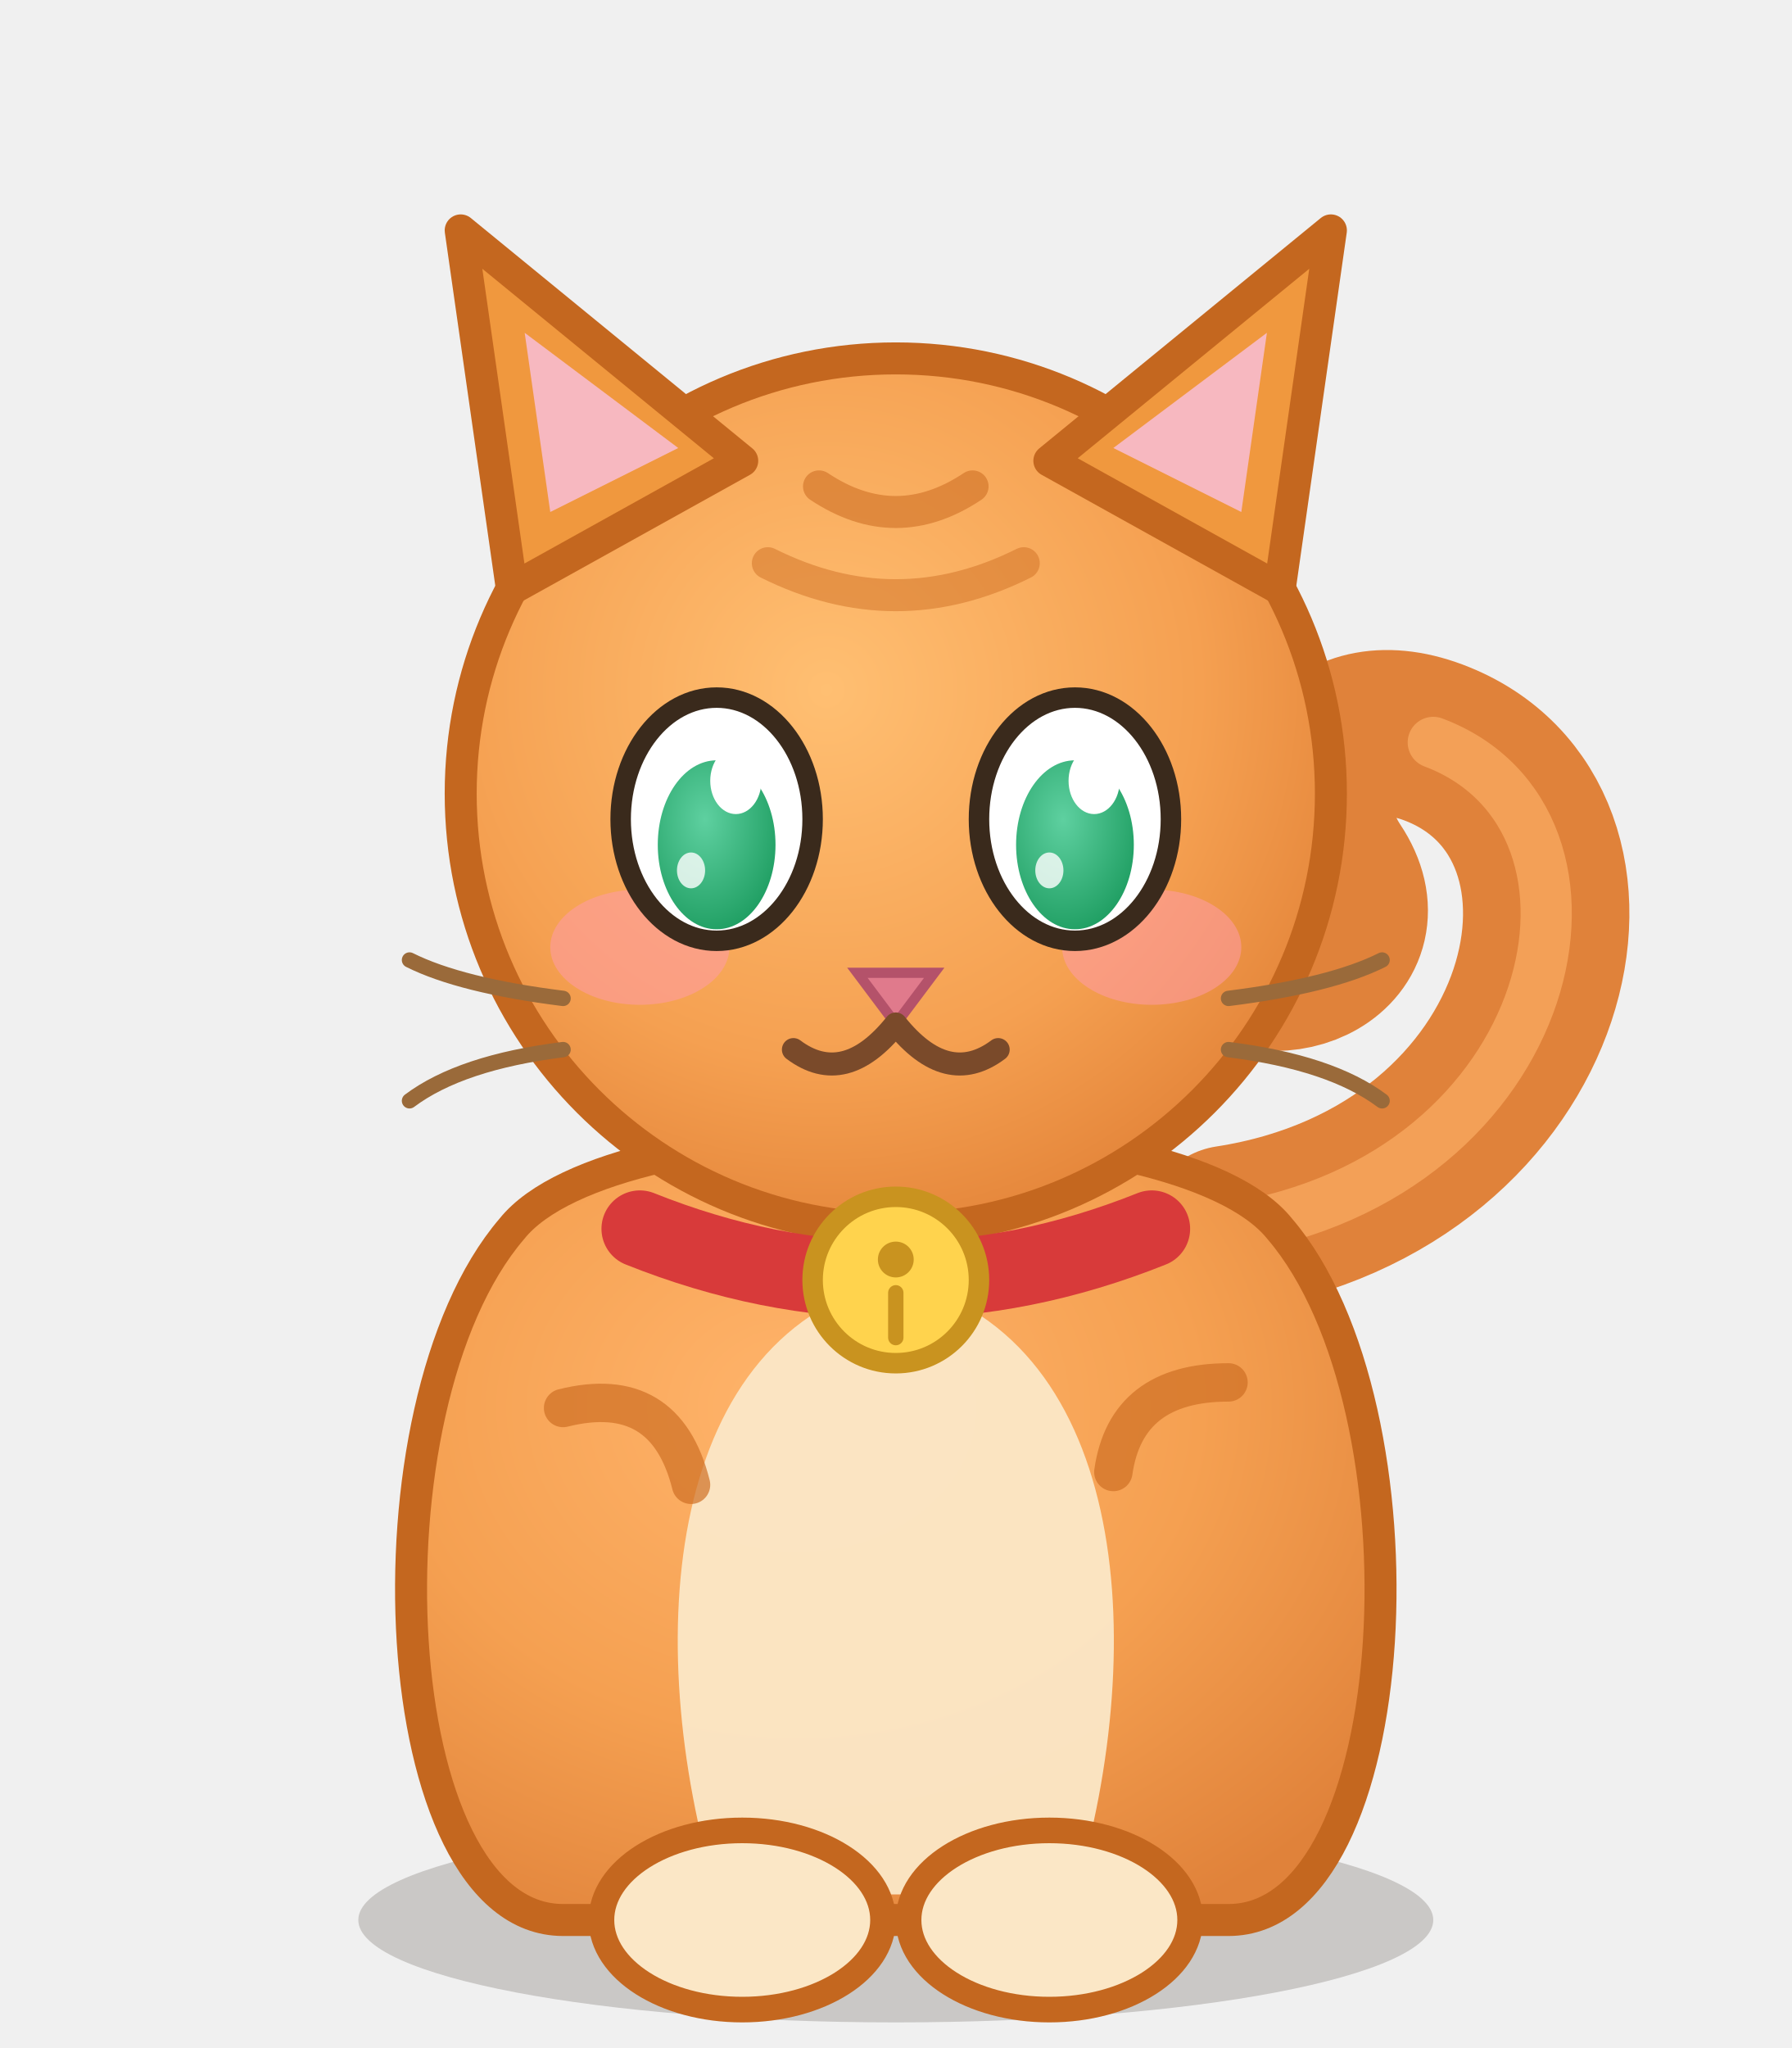
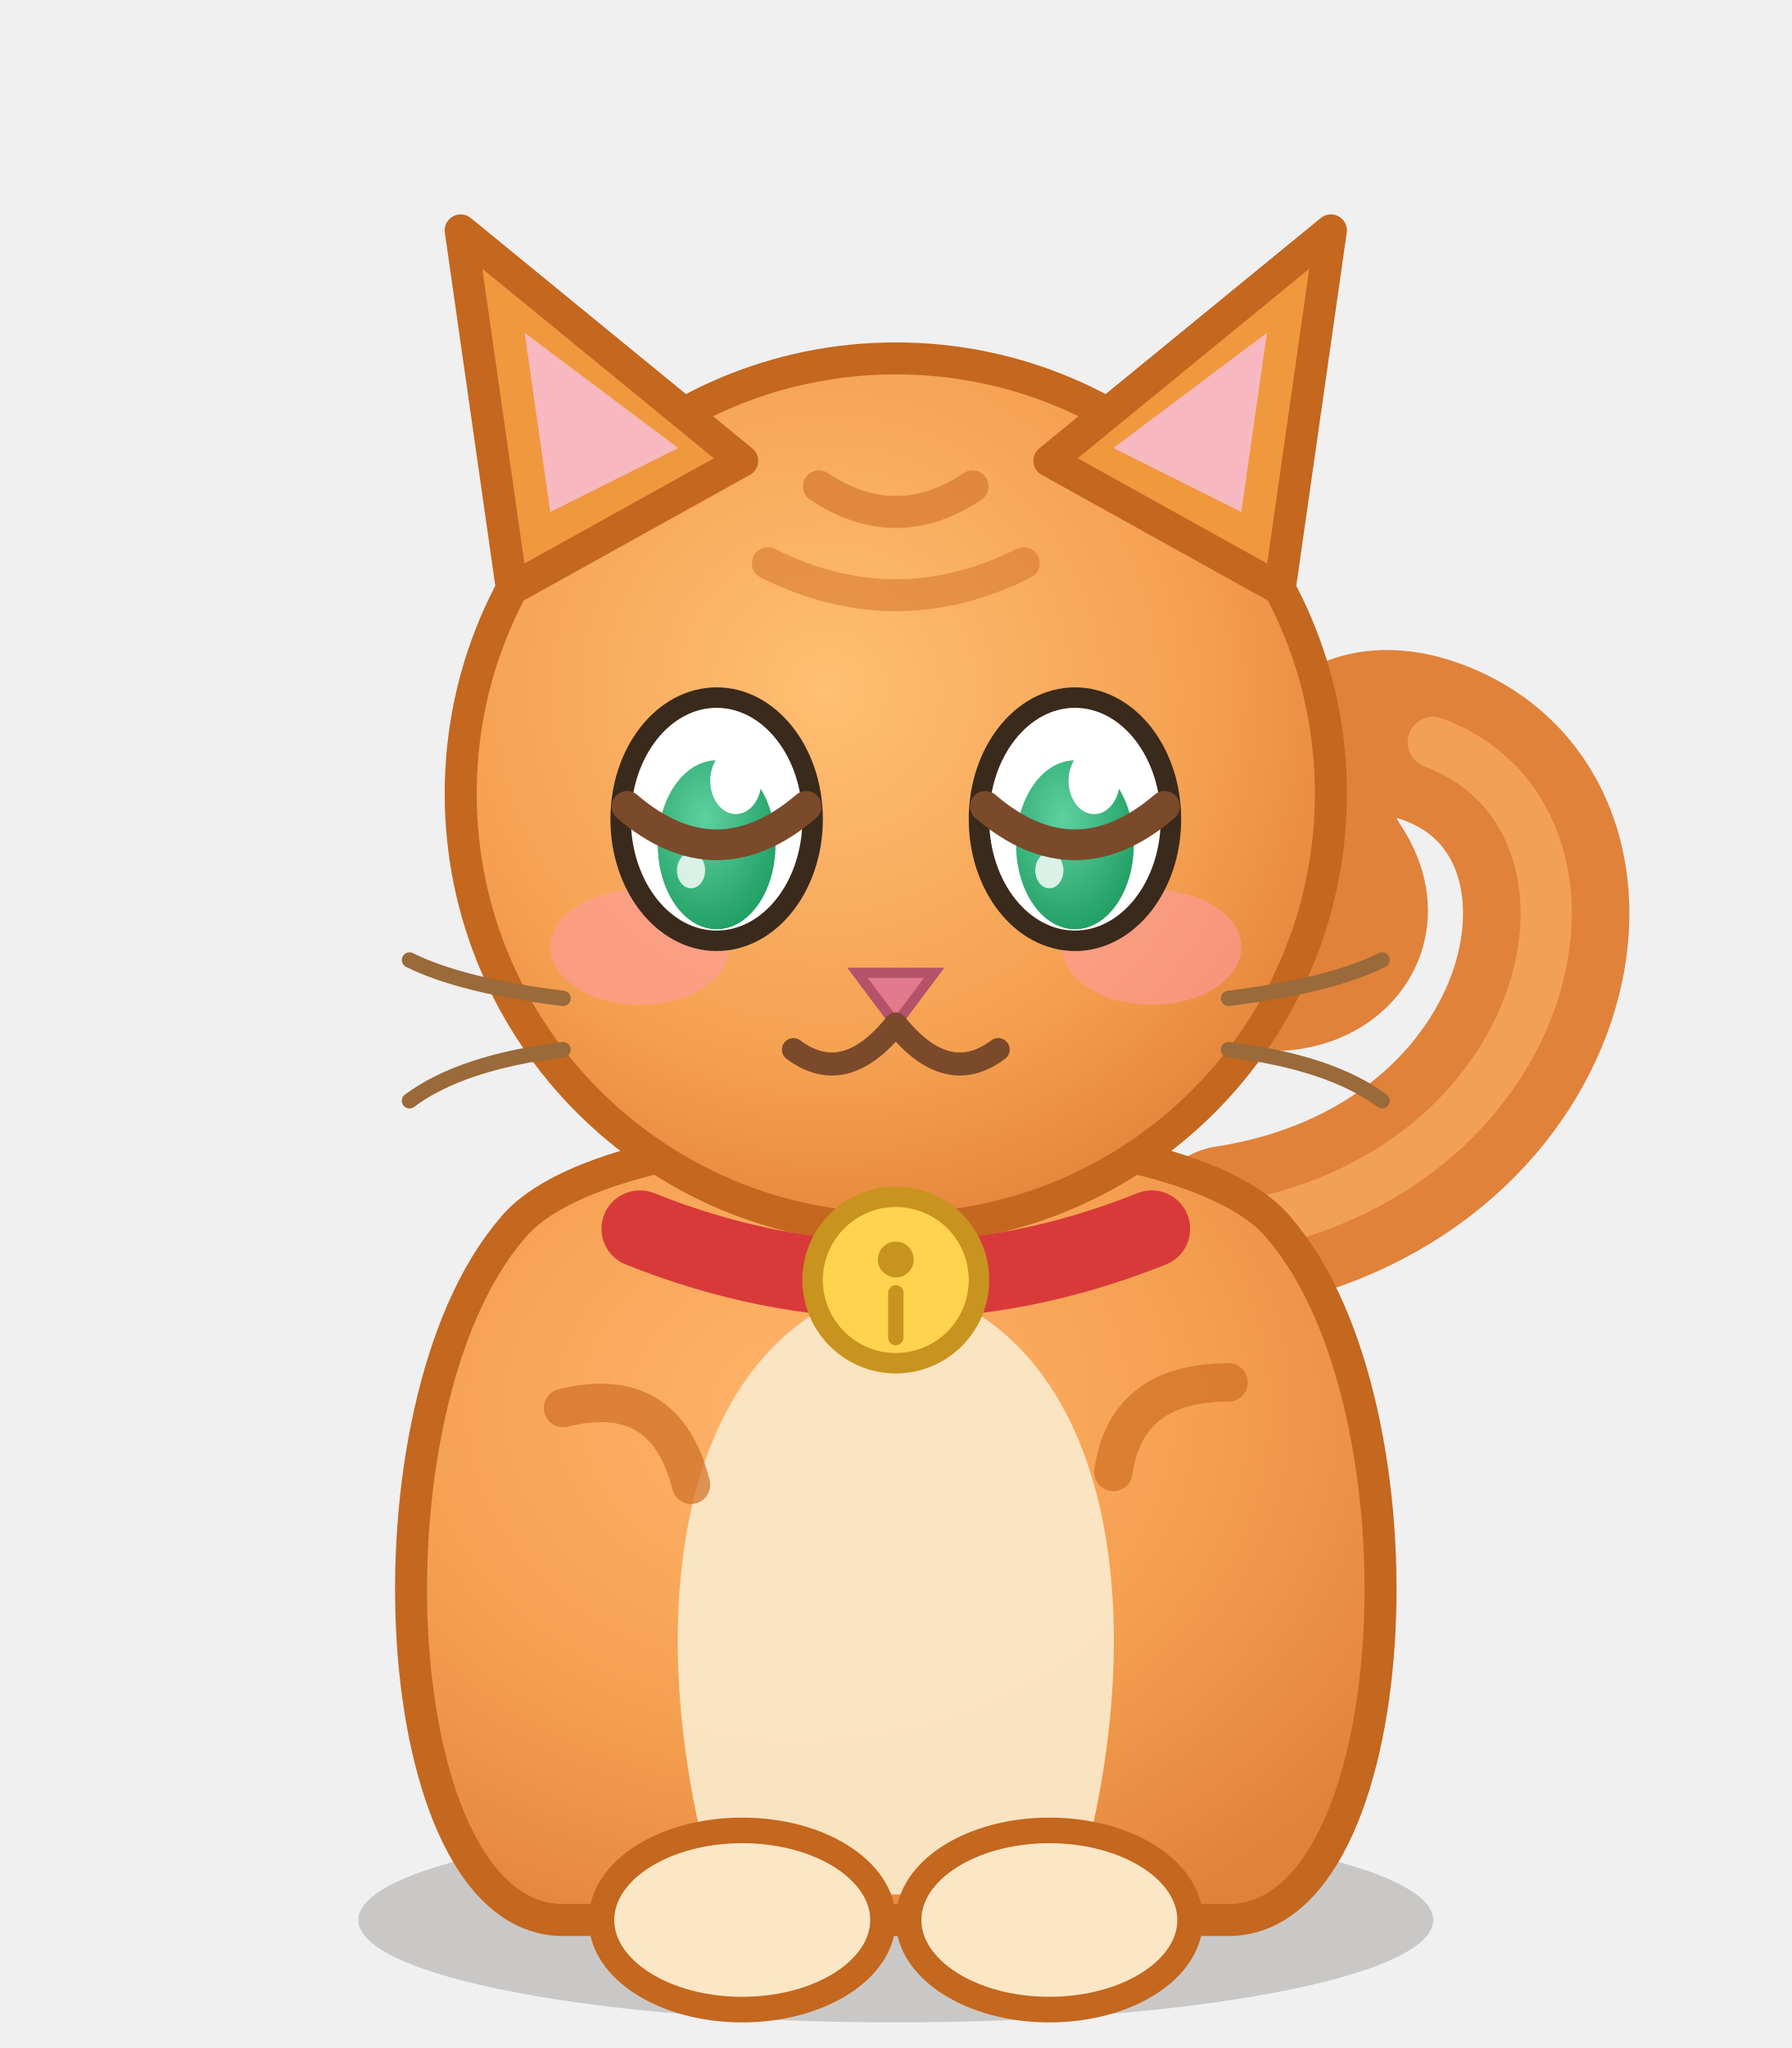
<svg xmlns="http://www.w3.org/2000/svg" viewBox="0 0 140 160" width="280" height="320">
  <defs>
    <radialGradient id="bodyG" cx="40%" cy="35%" r="75%">
      <stop offset="0%" stop-color="#ffb46b" />
      <stop offset="55%" stop-color="#f5a051" />
      <stop offset="100%" stop-color="#e0823a" />
    </radialGradient>
    <radialGradient id="headG" cx="42%" cy="38%" r="72%">
      <stop offset="0%" stop-color="#ffbf72" />
      <stop offset="60%" stop-color="#f5a051" />
      <stop offset="100%" stop-color="#df7d33" />
    </radialGradient>
    <radialGradient id="eyeG" cx="40%" cy="35%" r="70%">
      <stop offset="0%" stop-color="#5ed0a0" />
      <stop offset="100%" stop-color="#1f9e62" />
    </radialGradient>
  </defs>
  <ellipse cx="70" cy="150" rx="42" ry="8" fill="#1a0f06" opacity="0.18" />
  <path d="M 96 96 C 122 92 128 64 112 58 C 104 55 100 62 104 68 C 108 74 100 78 95 74" fill="none" stroke="#e0823a" stroke-width="13" stroke-linecap="round" />
  <path d="M 96 96 C 122 92 128 64 112 58" fill="none" stroke="#ffb46b" stroke-width="4" stroke-linecap="round" opacity="0.6" />
  <path d="M 44 150 C 30 150 28 110 40 96 C 48 86 92 86 100 96 C 112 110 110 150 96 150 Z" fill="url(#bodyG)" stroke="#c4671f" stroke-width="2.5" />
  <path d="M 56 148 C 50 128 52 104 70 100 C 88 104 90 128 84 148 Z" fill="#fbe7c6" opacity="0.95" />
  <path d="M 44 110 q 8 -2 10 6" fill="none" stroke="#cf6f24" stroke-width="3" stroke-linecap="round" opacity="0.7" />
  <path d="M 96 108 q -8 0 -9 7" fill="none" stroke="#cf6f24" stroke-width="3" stroke-linecap="round" opacity="0.7" />
  <ellipse cx="58" cy="150" rx="11" ry="7" fill="#fbe7c6" stroke="#c4671f" stroke-width="2" />
  <ellipse cx="82" cy="150" rx="11" ry="7" fill="#fbe7c6" stroke="#c4671f" stroke-width="2" />
  <circle cx="70" cy="62" r="34" fill="url(#headG)" stroke="#c4671f" stroke-width="2.5" />
  <path d="M 40 46 L 36 18 L 58 36 Z" fill="#f0983e" stroke="#c4671f" stroke-width="2.5" stroke-linejoin="round" />
  <path d="M 100 46 L 104 18 L 82 36 Z" fill="#f0983e" stroke="#c4671f" stroke-width="2.5" stroke-linejoin="round" />
  <path d="M 43 40 L 41 26 L 53 35 Z" fill="#f7b8c0" />
  <path d="M 97 40 L 99 26 L 87 35 Z" fill="#f7b8c0" />
  <path d="M 64 38 q 6 4 12 0" fill="none" stroke="#cf6f24" stroke-width="2.5" stroke-linecap="round" opacity="0.6" />
  <path d="M 60 44 q 10 5 20 0" fill="none" stroke="#cf6f24" stroke-width="2.5" stroke-linecap="round" opacity="0.5" />
  <ellipse cx="50" cy="74" rx="7" ry="4.5" fill="#ff9aa8" opacity="0.55" />
  <ellipse cx="90" cy="74" rx="7" ry="4.5" fill="#ff9aa8" opacity="0.55" />
-   <ellipse cx="56" cy="64" rx="7.5" ry="9.5" fill="white" stroke="#3a2a1c" stroke-width="1.6" />
-   <ellipse cx="84" cy="64" rx="7.5" ry="9.5" fill="white" stroke="#3a2a1c" stroke-width="1.6" />
-   <ellipse cx="56" cy="66" rx="4.6" ry="6.6" fill="url(#eyeG)" />
-   <ellipse cx="84" cy="66" rx="4.6" ry="6.6" fill="url(#eyeG)" />
-   <ellipse cx="57.5" cy="61" rx="2" ry="2.6" fill="white" />
-   <ellipse cx="85.5" cy="61" rx="2" ry="2.6" fill="white" />
-   <ellipse cx="54" cy="68" rx="1.1" ry="1.4" fill="white" opacity="0.8" />
-   <ellipse cx="82" cy="68" rx="1.1" ry="1.4" fill="white" opacity="0.8" />
+   <ellipse class="eye-w" cx="56" cy="64" rx="7.5" ry="9.5" fill="white" stroke="#3a2a1c" stroke-width="1.6" />
+   <ellipse class="eye-w" cx="84" cy="64" rx="7.5" ry="9.5" fill="white" stroke="#3a2a1c" stroke-width="1.6" />
+   <ellipse class="eye-i" cx="56" cy="66" rx="4.6" ry="6.6" fill="url(#eyeG)" />
+   <ellipse class="eye-i" cx="84" cy="66" rx="4.6" ry="6.6" fill="url(#eyeG)" />
+   <ellipse class="eye-h" cx="57.5" cy="61" rx="2" ry="2.6" fill="white" />
+   <ellipse class="eye-h" cx="85.5" cy="61" rx="2" ry="2.6" fill="white" />
+   <ellipse class="eye-h" cx="54" cy="68" rx="1.1" ry="1.4" fill="white" opacity="0.8" />
+   <ellipse class="eye-h" cx="82" cy="68" rx="1.1" ry="1.4" fill="white" opacity="0.8" />
+   <g class="lid" fill="none" stroke="#7a4a2a" stroke-width="2.4" stroke-linecap="round">
+     <path d="M 49 63 Q 56 69 63 63" />
+     <path d="M 77 63 Q 84 69 91 63" />
+   </g>
  <path d="M 67 76 l 6 0 l -3 4 Z" fill="#e07a8c" stroke="#b4526a" stroke-width="0.8" />
  <path d="M 70 80 q -4 5 -8 2 M 70 80 q 4 5 8 2" fill="none" stroke="#7a4a2a" stroke-width="1.8" stroke-linecap="round" />
  <path d="M 44 78 q -8 -1 -12 -3 M 44 82 q -8 1 -12 4" fill="none" stroke="#9a6a3a" stroke-width="1.2" stroke-linecap="round" />
  <path d="M 96 78 q 8 -1 12 -3 M 96 82 q 8 1 12 4" fill="none" stroke="#9a6a3a" stroke-width="1.2" stroke-linecap="round" />
  <path d="M 50 96 q 20 8 40 0" fill="none" stroke="#d83a3a" stroke-width="6" stroke-linecap="round" />
  <circle cx="70" cy="100" r="6.5" fill="#ffd34d" stroke="#c9931f" stroke-width="1.6" />
  <circle cx="70" cy="98.4" r="1.4" fill="#c9931f" />
  <path d="M 70 101 l 0 3.5" stroke="#c9931f" stroke-width="1.2" stroke-linecap="round" />
</svg>
